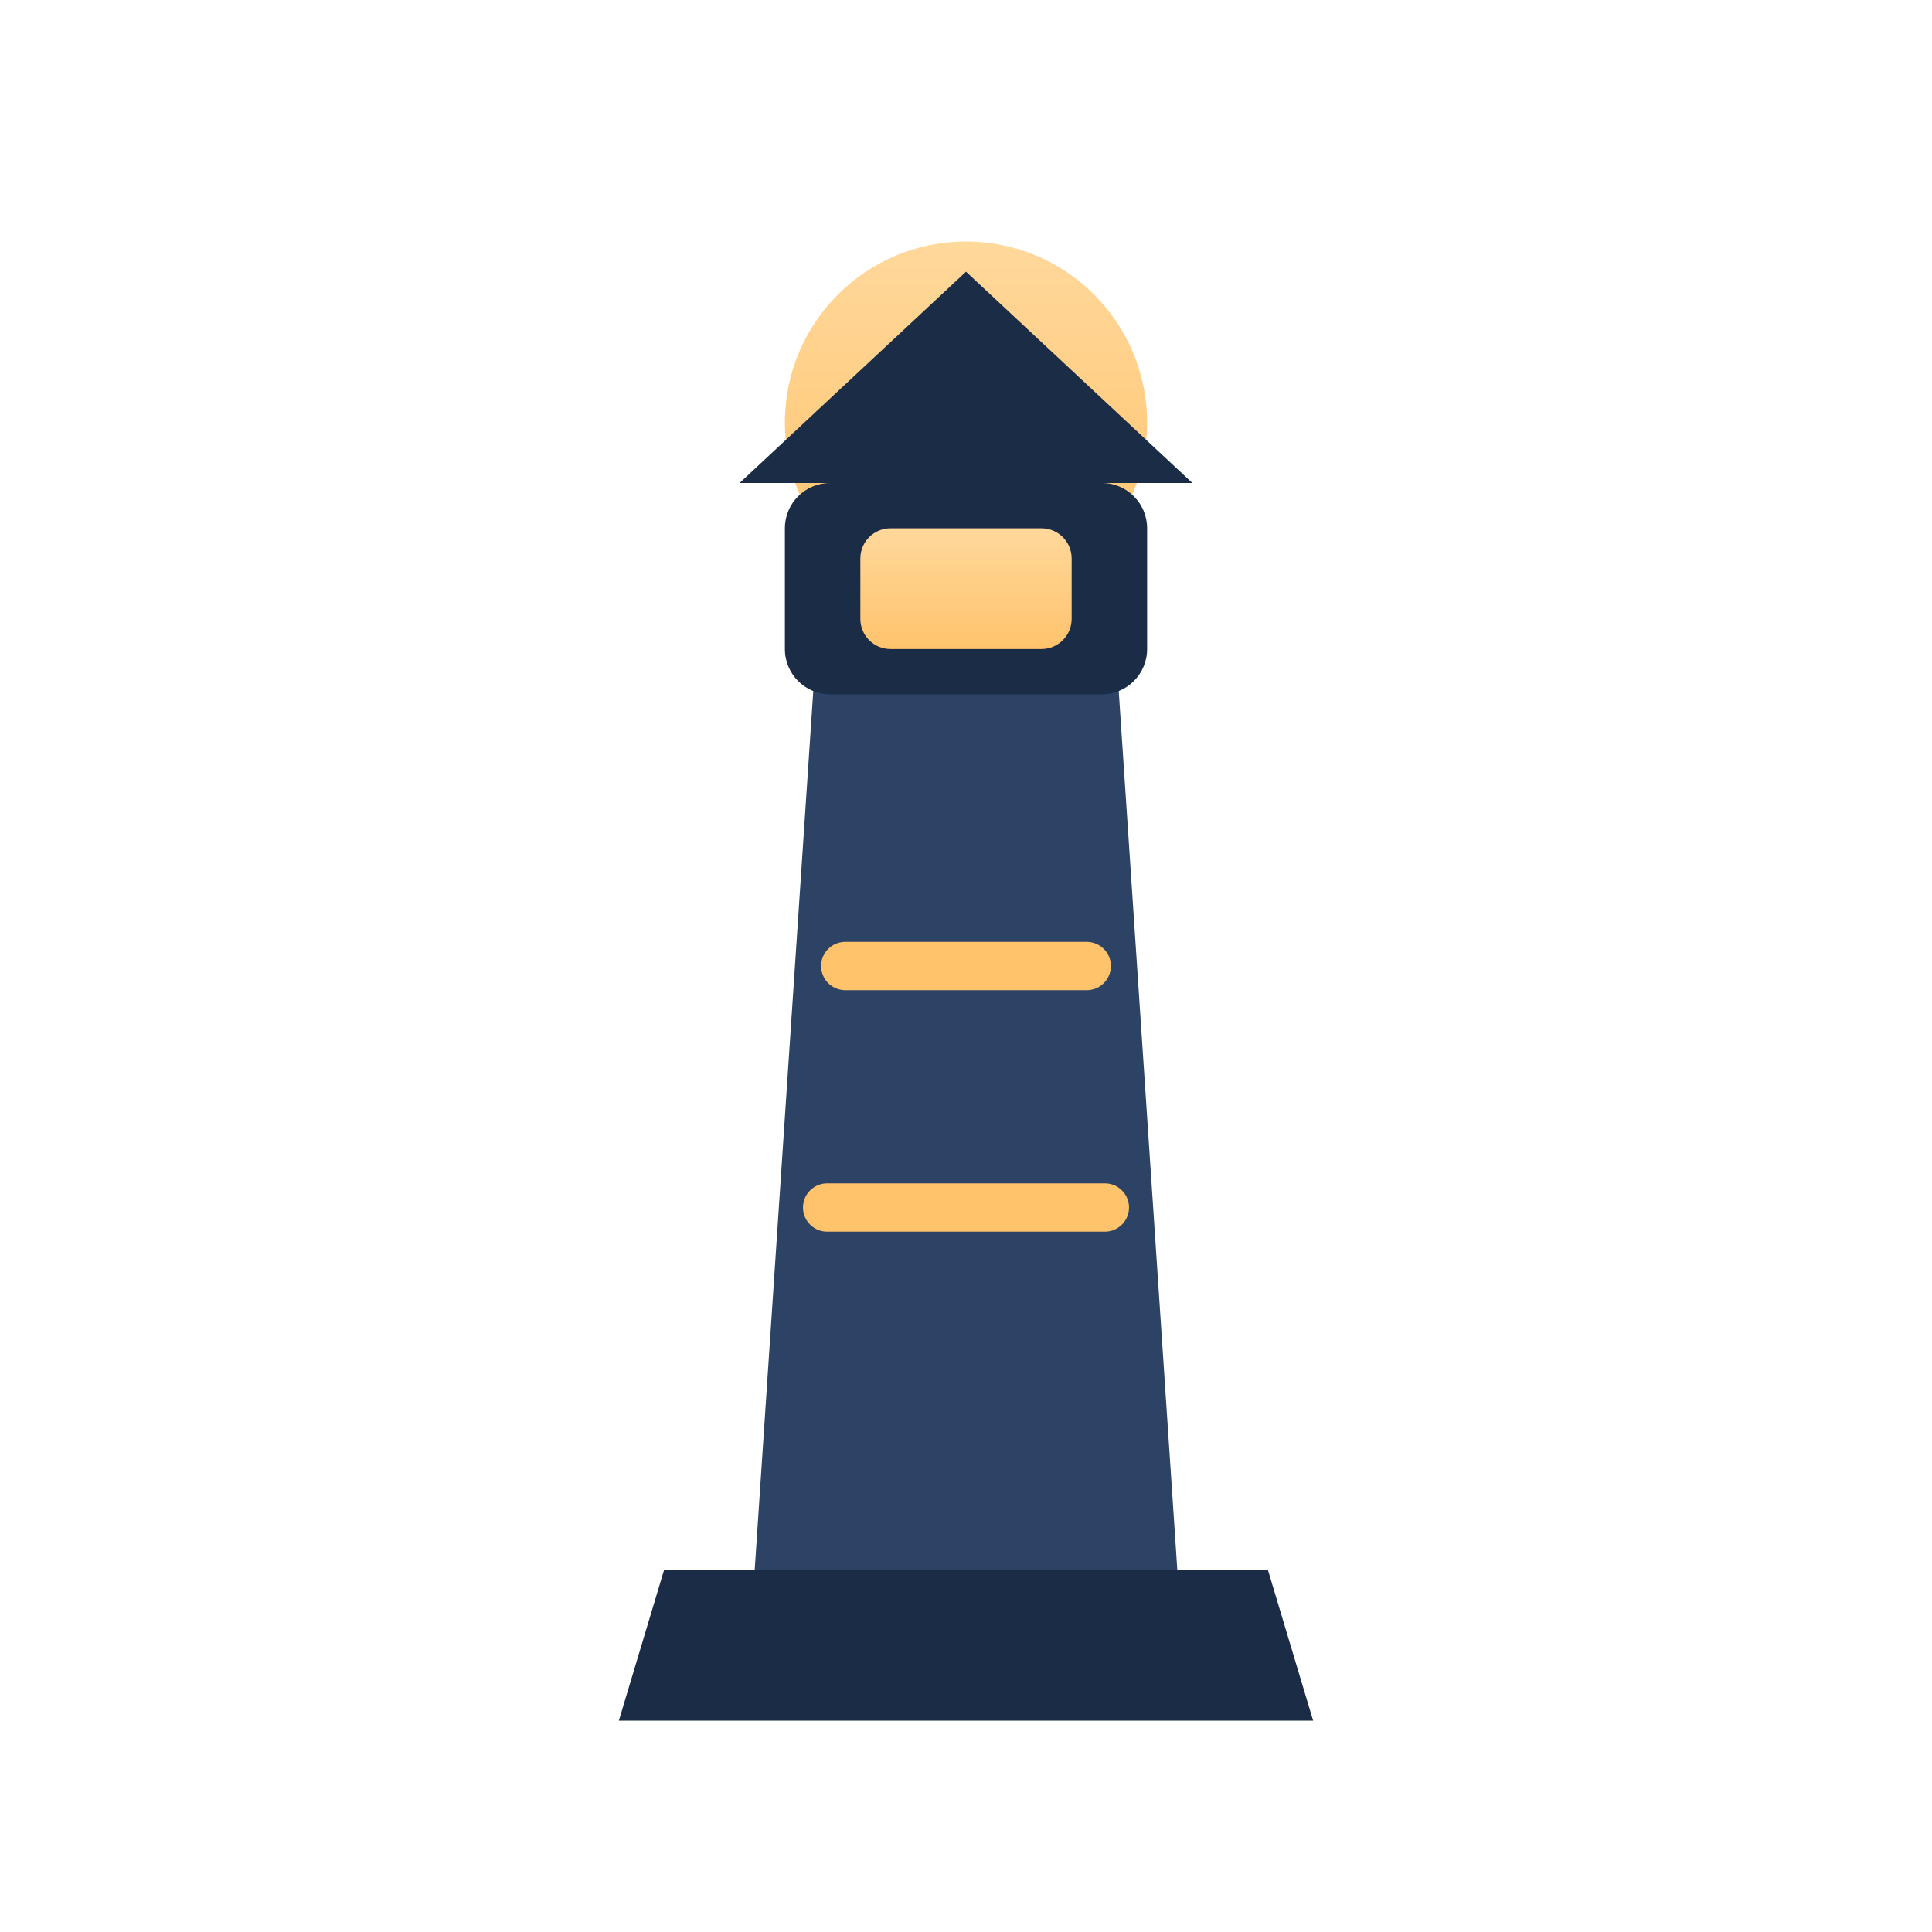
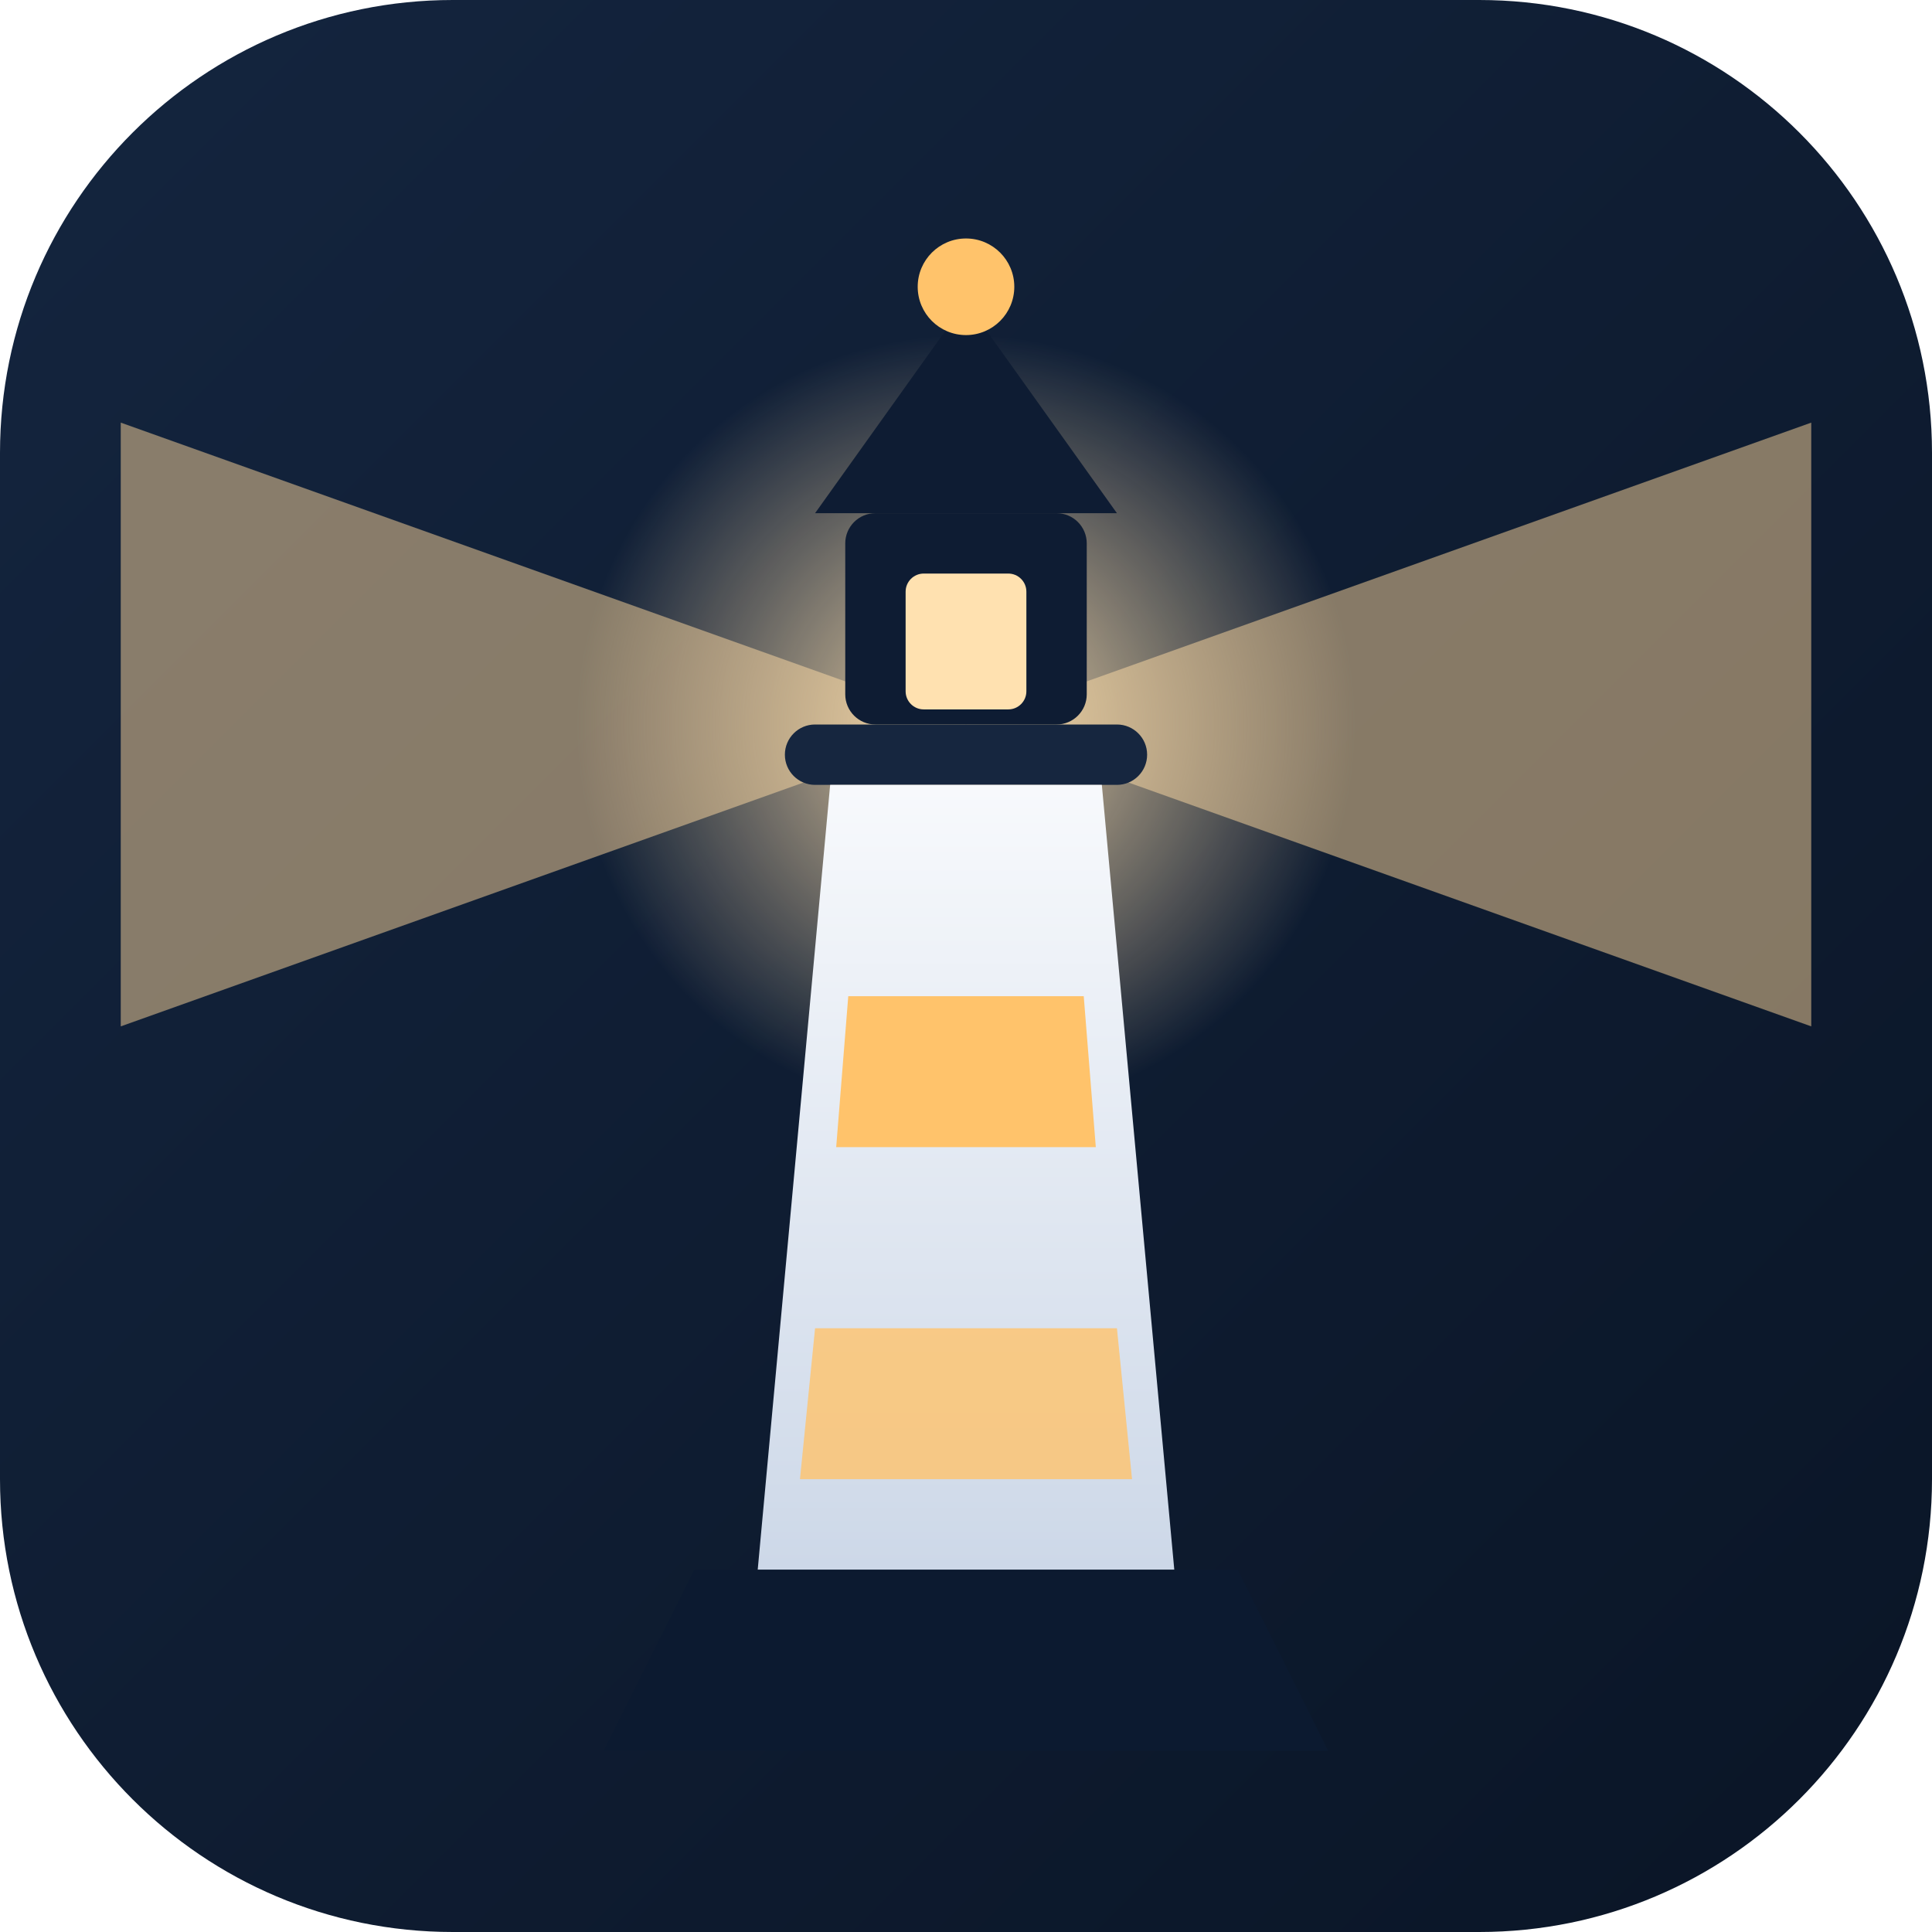
- <svg xmlns="http://www.w3.org/2000/svg" viewBox="0 0 64 64" role="img" aria-label="Lighthouse Club">
+ <svg xmlns="http://www.w3.org/2000/svg" width="64" height="64" viewBox="0 0 64 64" fill="none" role="img" aria-label="Lighthouse Club">
  <defs>
-     <linearGradient id="lh-beam" x1="0" y1="0" x2="0" y2="1">
-       <stop offset="0" stop-color="#ffd89b" />
-       <stop offset="1" stop-color="#ffc36b" />
+     <linearGradient id="bg" x1="0" y1="0" x2="1" y2="1">
+       <stop offset="0" stop-color="#14253f" />
+       <stop offset="1" stop-color="#0a1526" />
    </linearGradient>
+     <linearGradient id="twr" x1="0" y1="0" x2="0" y2="1">
+       <stop offset="0" stop-color="#f7f9fc" />
+       <stop offset="1" stop-color="#cdd8e8" />
+     </linearGradient>
+     <radialGradient id="glo" cx="50%" cy="50%" r="50%">
+       <stop offset="0" stop-color="#ffe1b0" stop-opacity=".9" />
+       <stop offset="1" stop-color="#ffe1b0" stop-opacity="0" />
+     </radialGradient>
  </defs>
-   <circle cx="32" cy="14" r="6" fill="url(#lh-beam)" />
-   <path d="M27 22 h10 l2 30 h-14 z" fill="#2c4366" />
-   <path d="M28 32 h8 M27.4 40 h9.2" stroke="#ffc36b" stroke-width="1.6" stroke-linecap="round" />
-   <rect x="26" y="16" width="12" height="7" rx="1.5" fill="#1b2c47" />
-   <rect x="28.5" y="17.5" width="7" height="4" rx="1" fill="url(#lh-beam)" />
-   <path d="M24.5 16 L32 9 L39.5 16 z" fill="#1b2c47" />
-   <path d="M22 52 h20 l1.5 5 h-23 z" fill="#1b2c47" />
+   <rect width="64" height="64" rx="15" fill="url(#bg)" />
+   <path d="M32 24 L60 14 L60 34 Z" fill="#ffd89b" opacity=".5" />
+   <path d="M32 24 L4 14 L4 34 Z" fill="#ffd89b" opacity=".5" />
+   <circle cx="32" cy="24" r="13" fill="url(#glo)" />
+   <path d="M27 17 L32 10 L37 17 Z" fill="#0e1c33" />
+   <circle cx="32" cy="9.5" r="1.6" fill="#ffc36b" />
+   <rect x="28" y="17" width="8" height="7" rx="1" fill="#0e1c33" />
+   <rect x="30" y="19" width="4" height="4.5" rx="0.6" fill="#ffe1b0" />
+   <rect x="26" y="24" width="12" height="2" rx="1" fill="#16263f" />
+   <path d="M27.5 26 h9 l2.4 26 h-13.8 z" fill="url(#twr)" />
+   <path d="M28.1 33 h7.8 l.4 5 h-8.6 z" fill="#ffc36b" />
+   <path d="M27 44 h10 l.5 5 h-11 z" fill="#ffc36b" opacity=".8" />
+   <path d="M23 52 h18 l3 6 h-24 z" fill="#0c1a30" />
</svg>
